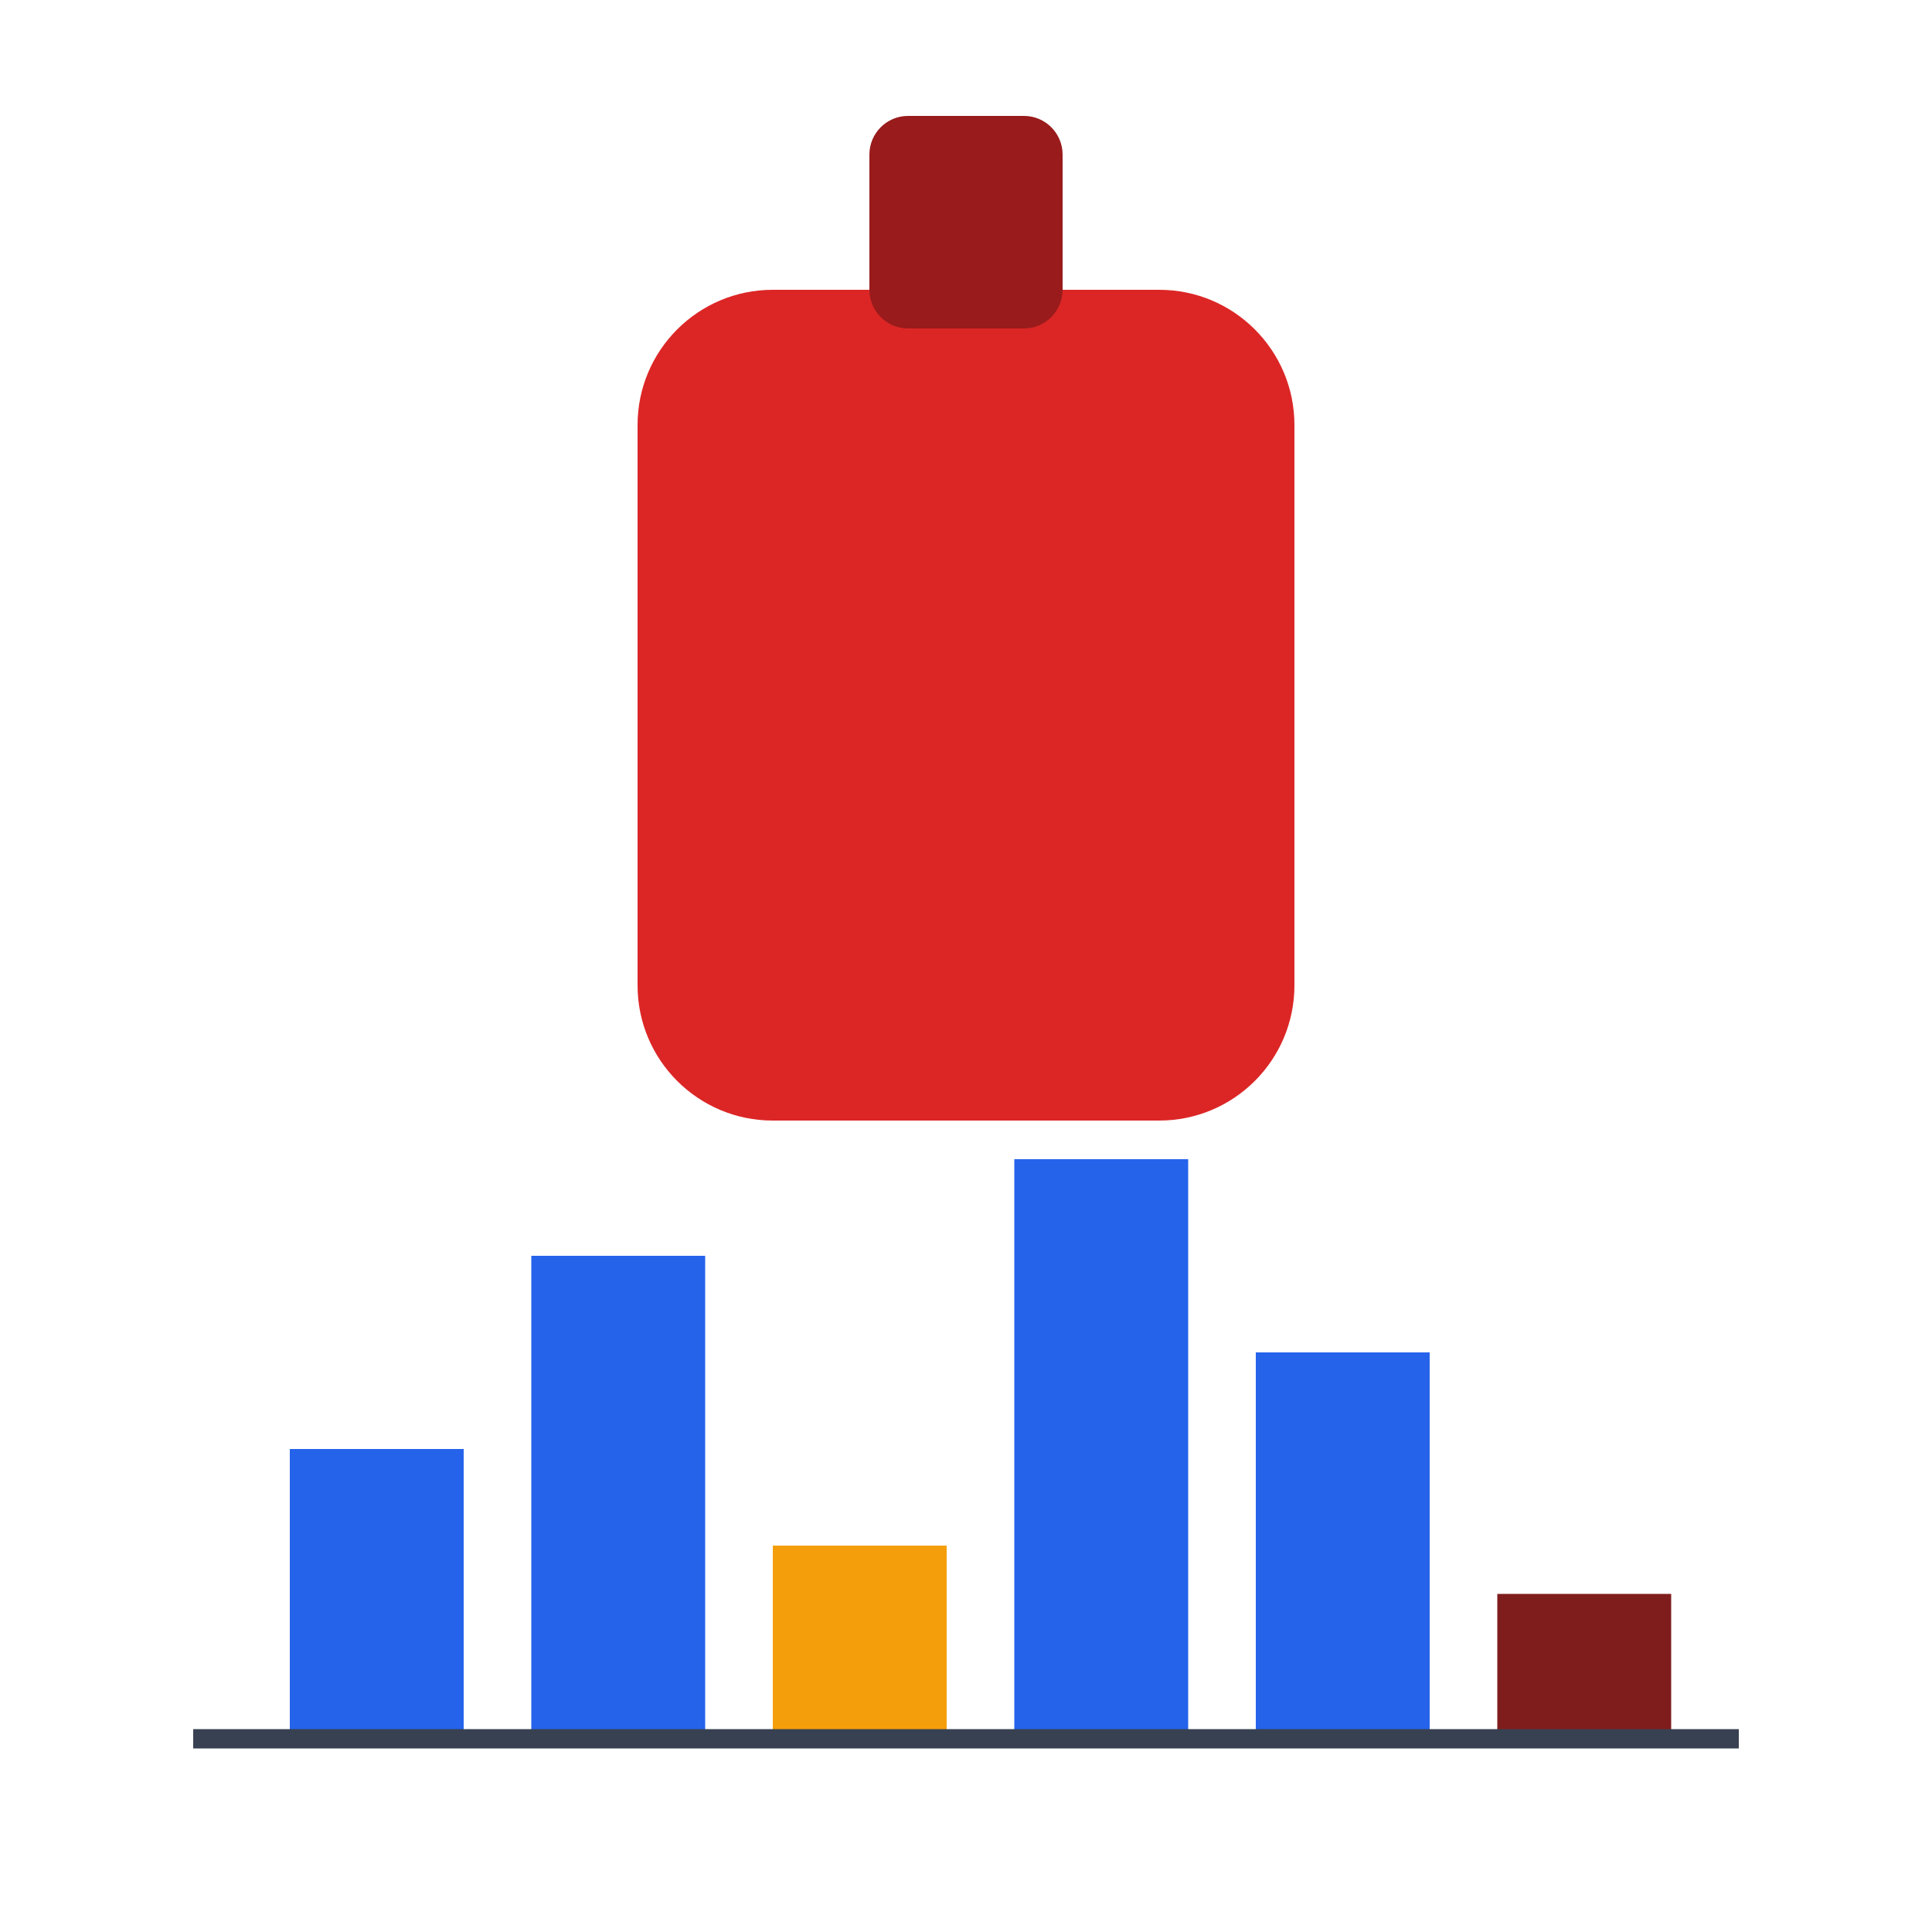
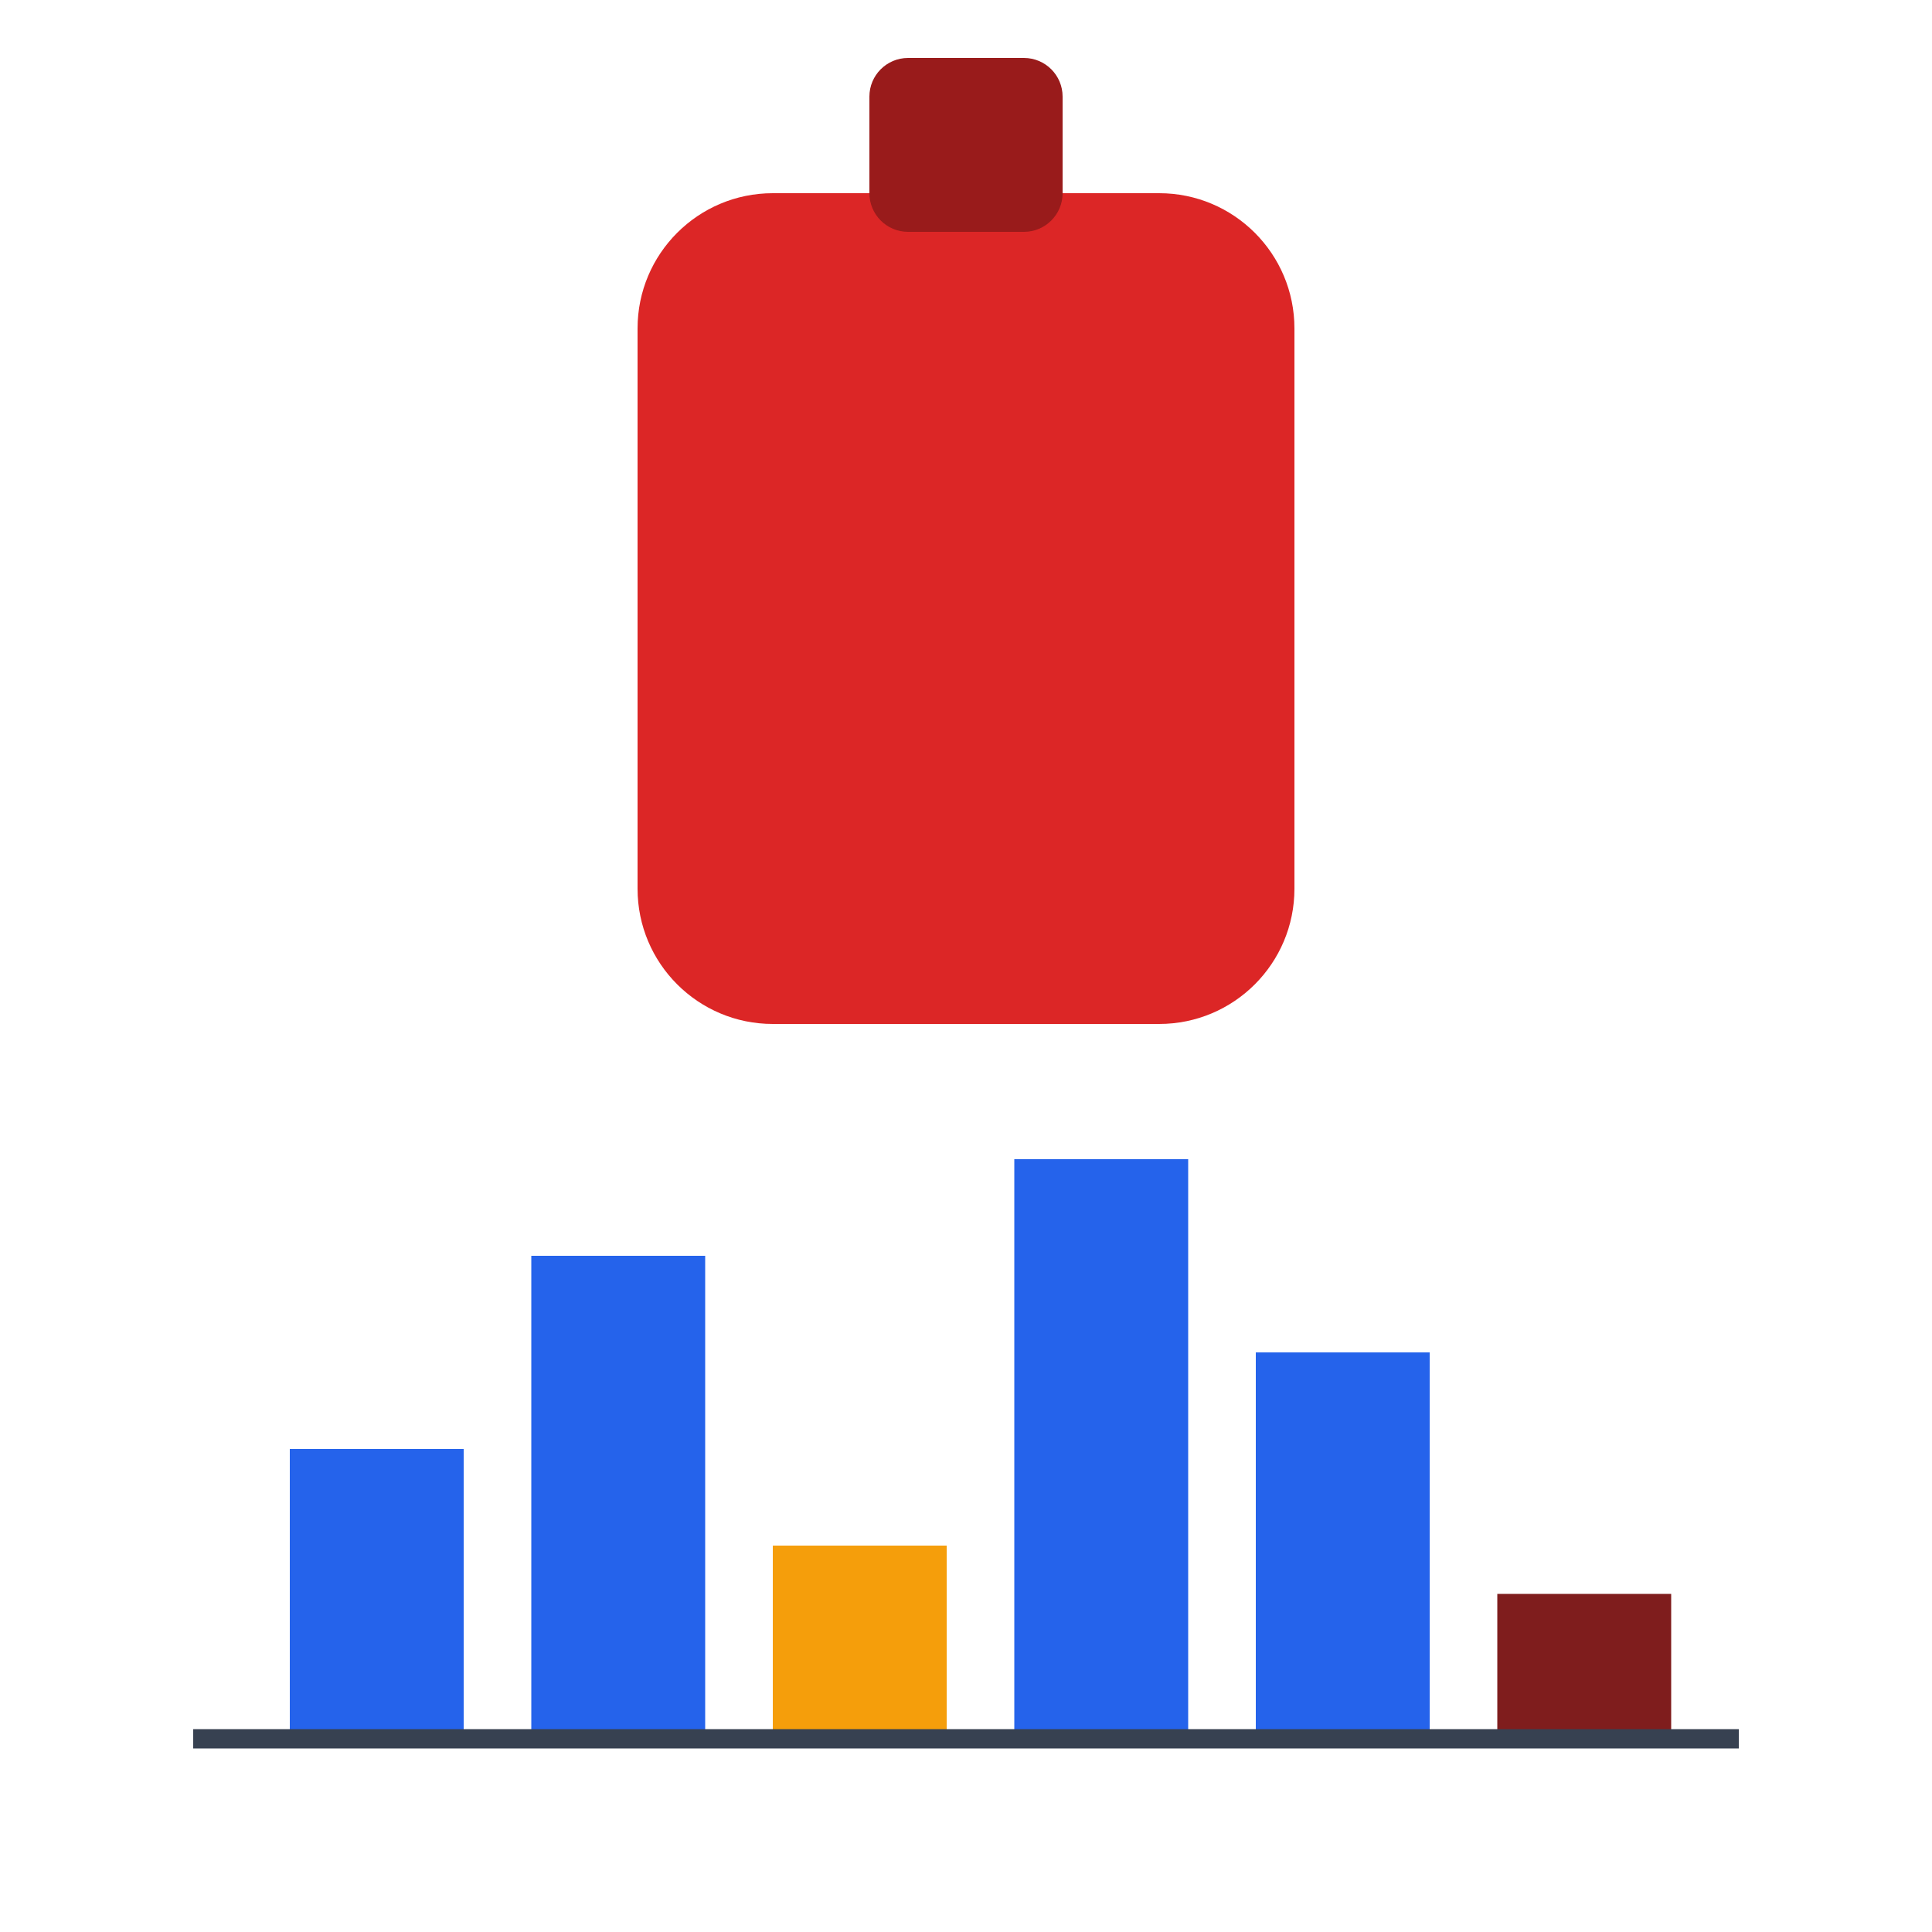
<svg xmlns="http://www.w3.org/2000/svg" viewBox="0 0 200 200">
  <rect width="200" height="200" fill="#ffffff" />
-   <g transform="translate(66,30)">
+   <g transform="translate(66,20)">
    <rect x="0" y="0" width="68" height="86" rx="14" fill="#dc2626" />
-     <rect x="24" y="-18" width="20" height="22" rx="4" fill="#991b1b" />
+     <rect x="24" y="-14" width="20" height="18" rx="4" fill="#991b1b" />
  </g>
  <g>
    <rect x="30" y="150" width="18" height="30" fill="#2563eb" />
    <rect x="55" y="130" width="18" height="50" fill="#2563eb" />
    <rect x="80" y="160" width="18" height="20" fill="#f59e0b" />
    <rect x="105" y="120" width="18" height="60" fill="#2563eb" />
    <rect x="130" y="140" width="18" height="40" fill="#2563eb" />
    <rect x="155" y="165" width="18" height="15" fill="#7f1d1d" />
  </g>
  <line x1="20" y1="180" x2="180" y2="180" stroke="#374151" stroke-width="2" />
</svg>
